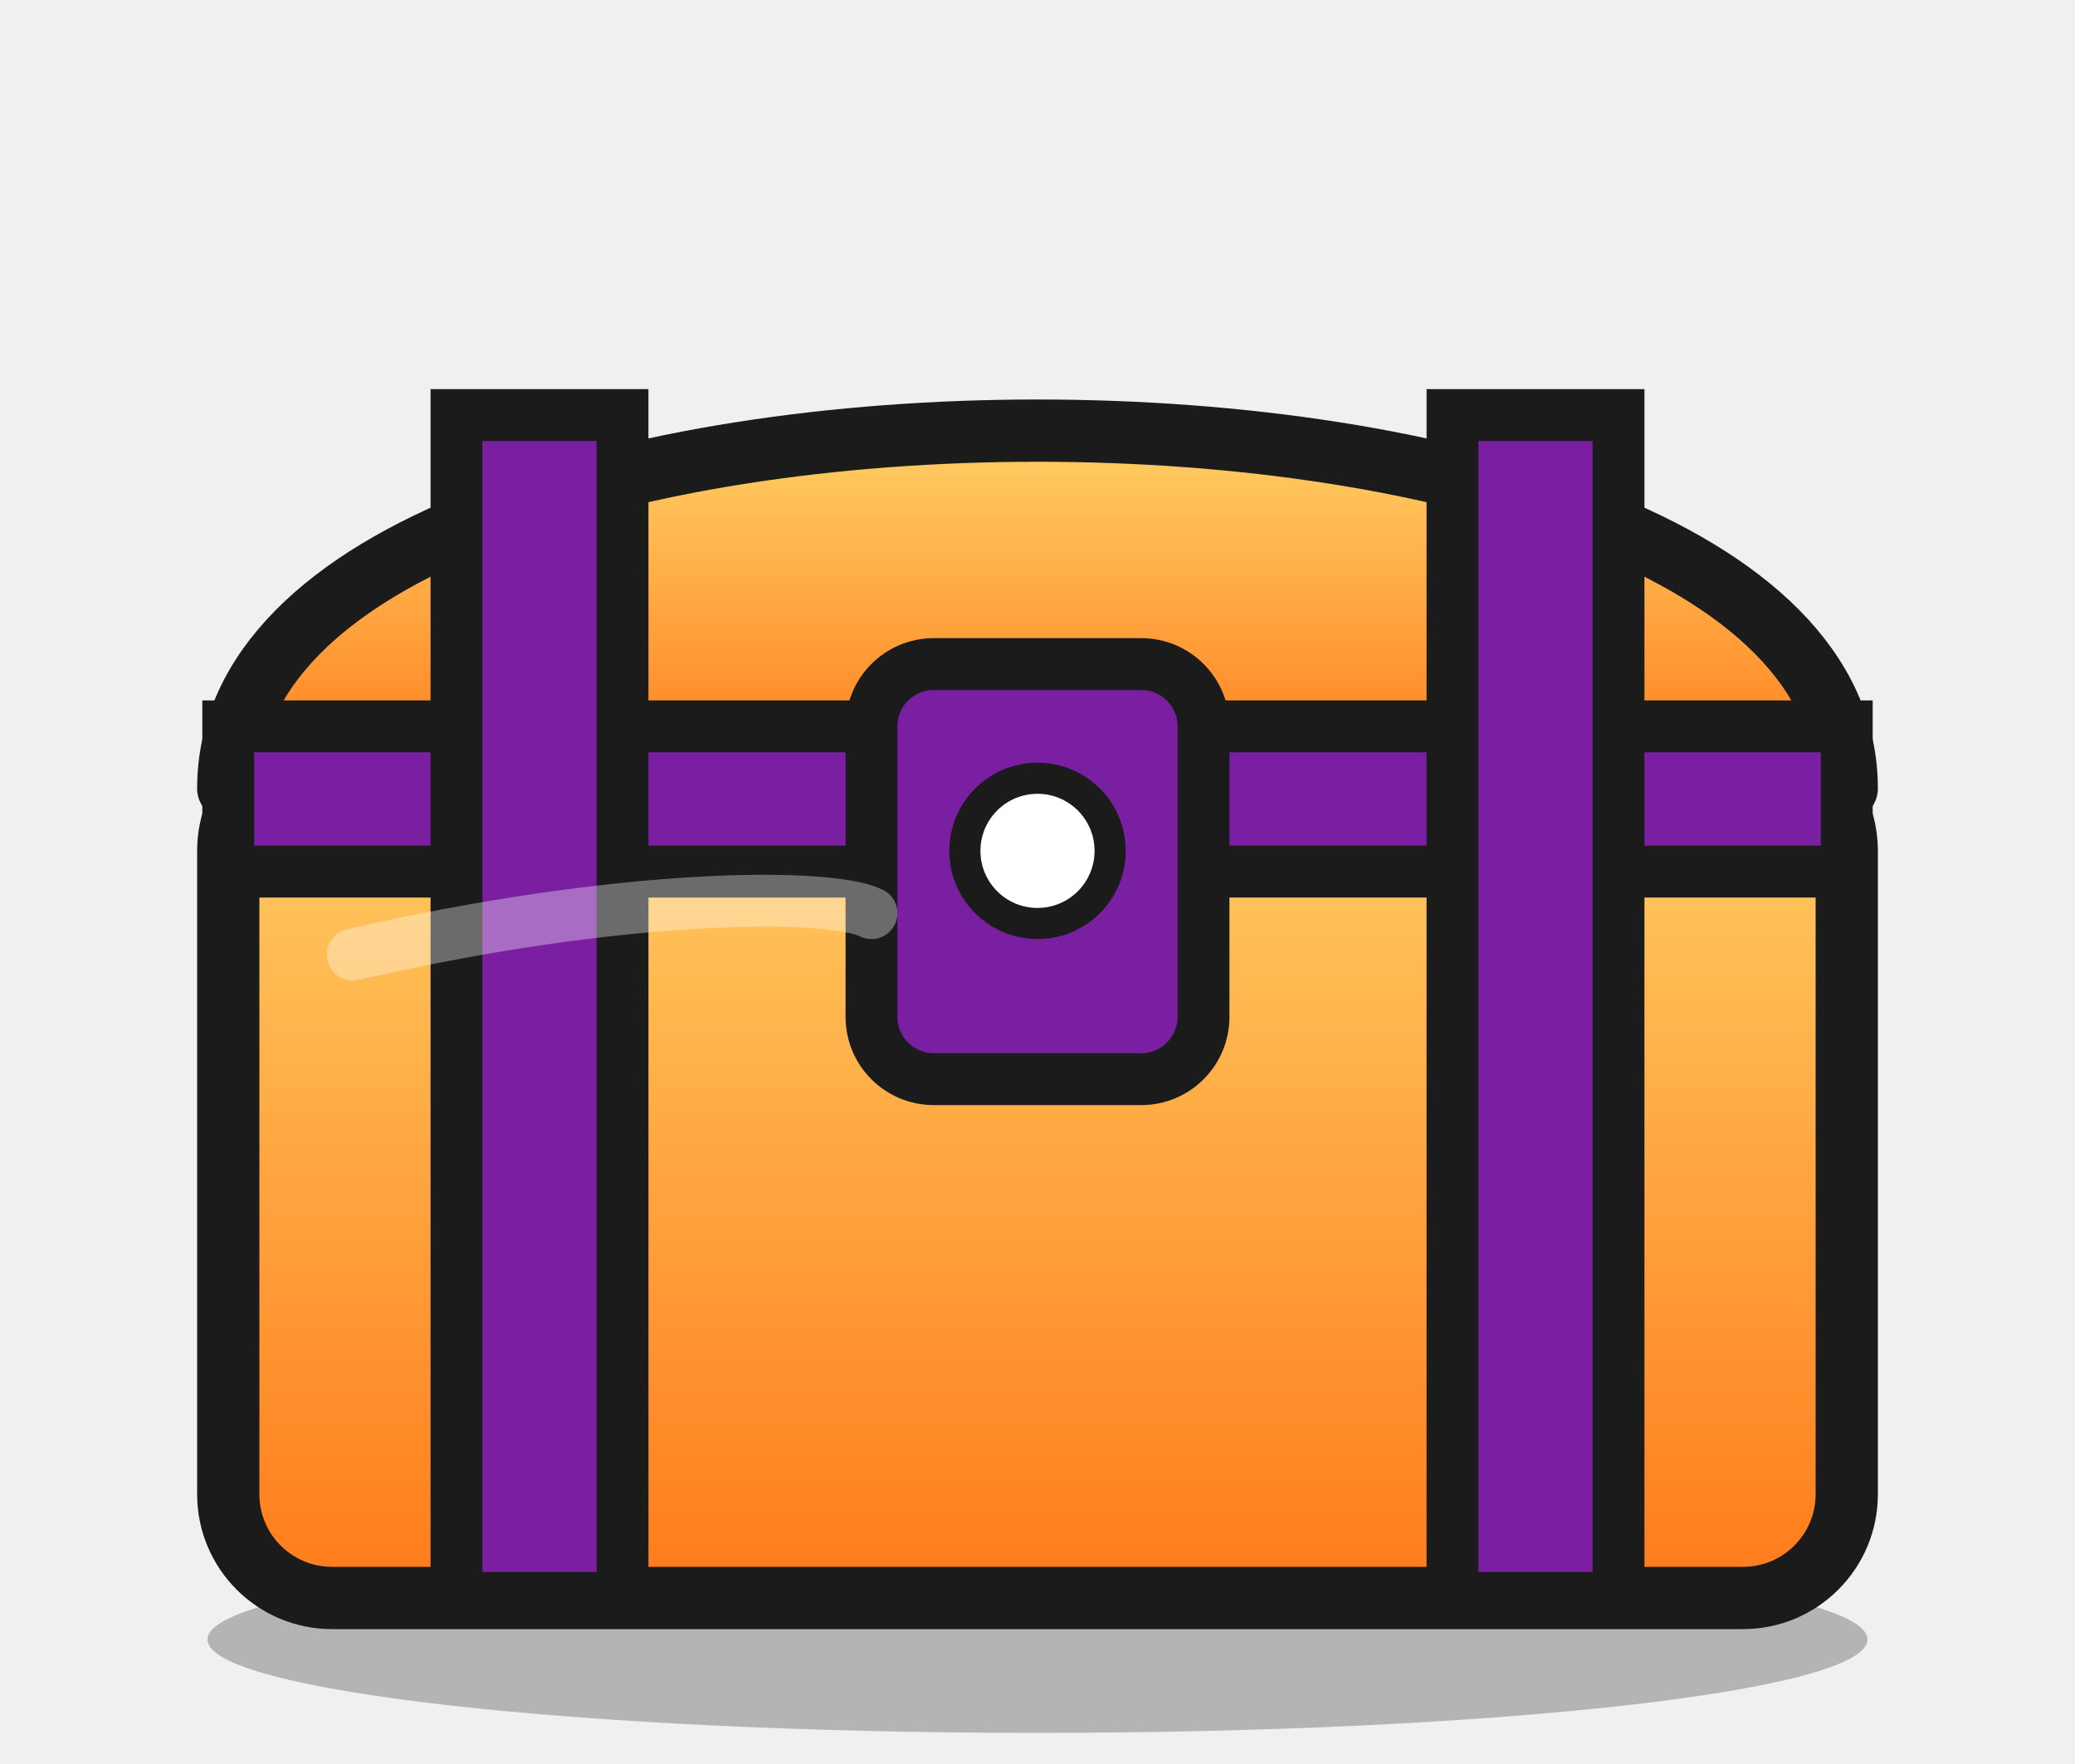
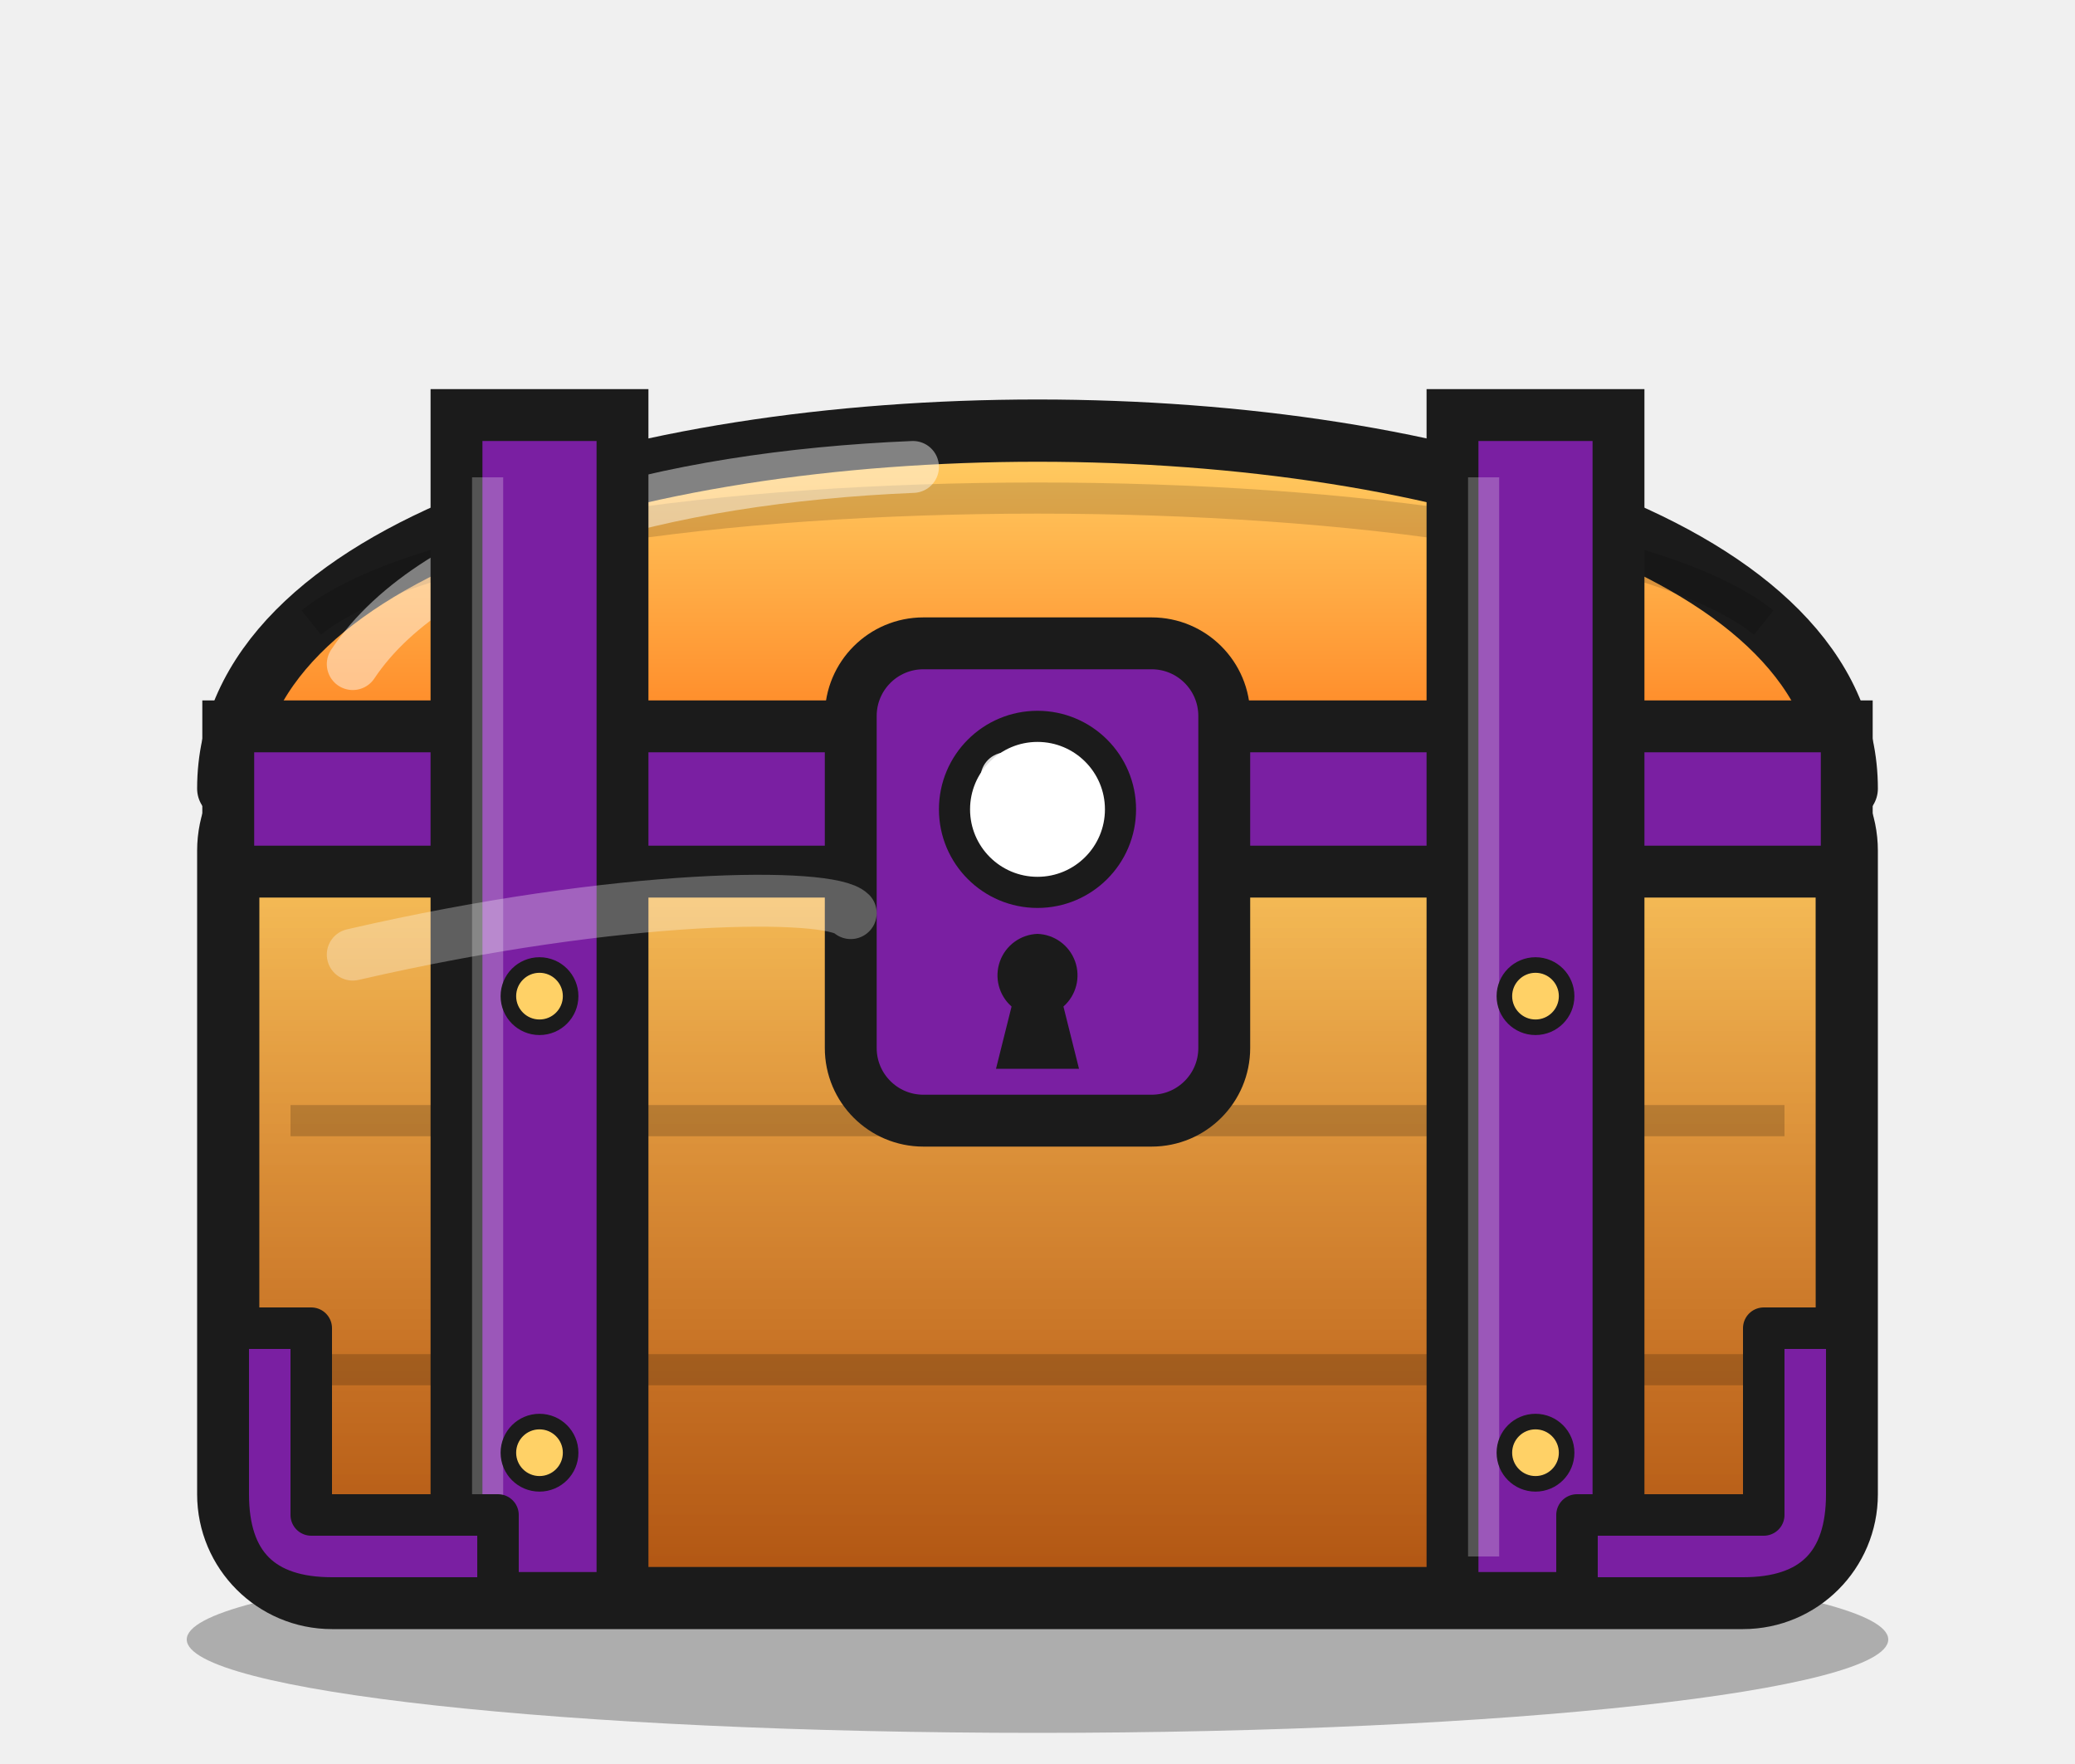
<svg xmlns="http://www.w3.org/2000/svg" viewBox="0 0 200 170">
  <defs>
    <linearGradient id="t" x1="0" y1="0" x2="0" y2="1">
      <stop offset="0" stop-color="#ffd166" />
      <stop offset="1" stop-color="#ff7a1a" />
    </linearGradient>
+     <linearGradient id="c" x1="0" y1="0" x2="0" y2="1">
+       <stop offset="0" stop-color="#000" stop-opacity="0" />
+       <stop offset="1" stop-color="#000" stop-opacity="0.3" />
+     </linearGradient>
  </defs>
-   <ellipse cx="100" cy="158" rx="80" ry="9" fill="#000" fill-opacity="0.25" />
+   <ellipse cx="100" cy="158" rx="82" ry="9" fill="#000" fill-opacity="0.28" />
  <rect x="22" y="72" width="156" height="82" rx="10" fill="url(#t)" stroke="#1b1b1b" stroke-width="6" />
+   <rect x="25" y="75" width="150" height="76" rx="8" fill="url(#c)" />
+   <path d="M28 108 H172 M28 132 H172" stroke="#000" stroke-opacity="0.18" stroke-width="3" />
  <path d="M22 76 C22 30 178 30 178 76 Z" fill="url(#t)" stroke="#1b1b1b" stroke-width="6" stroke-linejoin="round" />
+   <path d="M30 60 C50 44 150 44 170 60" fill="none" stroke="#000" stroke-opacity="0.15" stroke-width="3" />
+   <path d="M34 64 C42 52 64 46 88 45" fill="none" stroke="#fff" stroke-opacity="0.45" stroke-width="5" stroke-linecap="round" />
  <rect x="22" y="70" width="156" height="14" fill="#7a1fa2" stroke="#1b1b1b" stroke-width="5" />
  <rect x="44" y="40" width="16" height="114" fill="#7a1fa2" stroke="#1b1b1b" stroke-width="5" />
  <rect x="140" y="40" width="16" height="114" fill="#7a1fa2" stroke="#1b1b1b" stroke-width="5" />
-   <rect x="84" y="64" width="32" height="40" rx="6" fill="#7a1fa2" stroke="#1b1b1b" stroke-width="5" />
-   <circle cx="100" cy="82" r="7" fill="#ffffff" stroke="#1b1b1b" stroke-width="3" />
-   <path d="M34 92 C60 86 80 86 84 88" fill="none" stroke="#fff" stroke-opacity="0.35" stroke-width="5" stroke-linecap="round" />
+   <path d="M47 46 V150 M143 46 V150" stroke="#fff" stroke-opacity="0.25" stroke-width="3" />
+   <path d="M22 128 L22 144 Q22 154 32 154 L48 154 L48 146 L30 146 L30 128 Z" fill="#7a1fa2" stroke="#1b1b1b" stroke-width="4" stroke-linejoin="round" />
+   <path d="M178 128 L178 144 Q178 154 168 154 L152 154 L152 146 L170 146 L170 128 Z" fill="#7a1fa2" stroke="#1b1b1b" stroke-width="4" stroke-linejoin="round" />
+   <circle cx="52" cy="96" r="3" fill="#ffd166" stroke="#1b1b1b" stroke-width="1.5" />
+   <circle cx="52" cy="140" r="3" fill="#ffd166" stroke="#1b1b1b" stroke-width="1.5" />
+   <circle cx="148" cy="96" r="3" fill="#ffd166" stroke="#1b1b1b" stroke-width="1.5" />
+   <circle cx="148" cy="140" r="3" fill="#ffd166" stroke="#1b1b1b" stroke-width="1.5" />
+   <rect x="82" y="62" width="36" height="46" rx="7" fill="#7a1fa2" stroke="#1b1b1b" stroke-width="5" />
+   <circle cx="100" cy="78" r="8" fill="#ffffff" stroke="#1b1b1b" stroke-width="3" />
+   <circle cx="97" cy="75" r="2.5" fill="#fff" fill-opacity="0.85" />
+   <path d="M100 90 a4 4 0 0 1 2.5 7 L104 103 H96 L97.5 97 a4 4 0 0 1 2.5 -7 Z" fill="#1b1b1b" />
+   <path d="M34 92 C60 86 80 86 82 88" fill="none" stroke="#fff" stroke-opacity="0.3" stroke-width="5" stroke-linecap="round" />
</svg>
